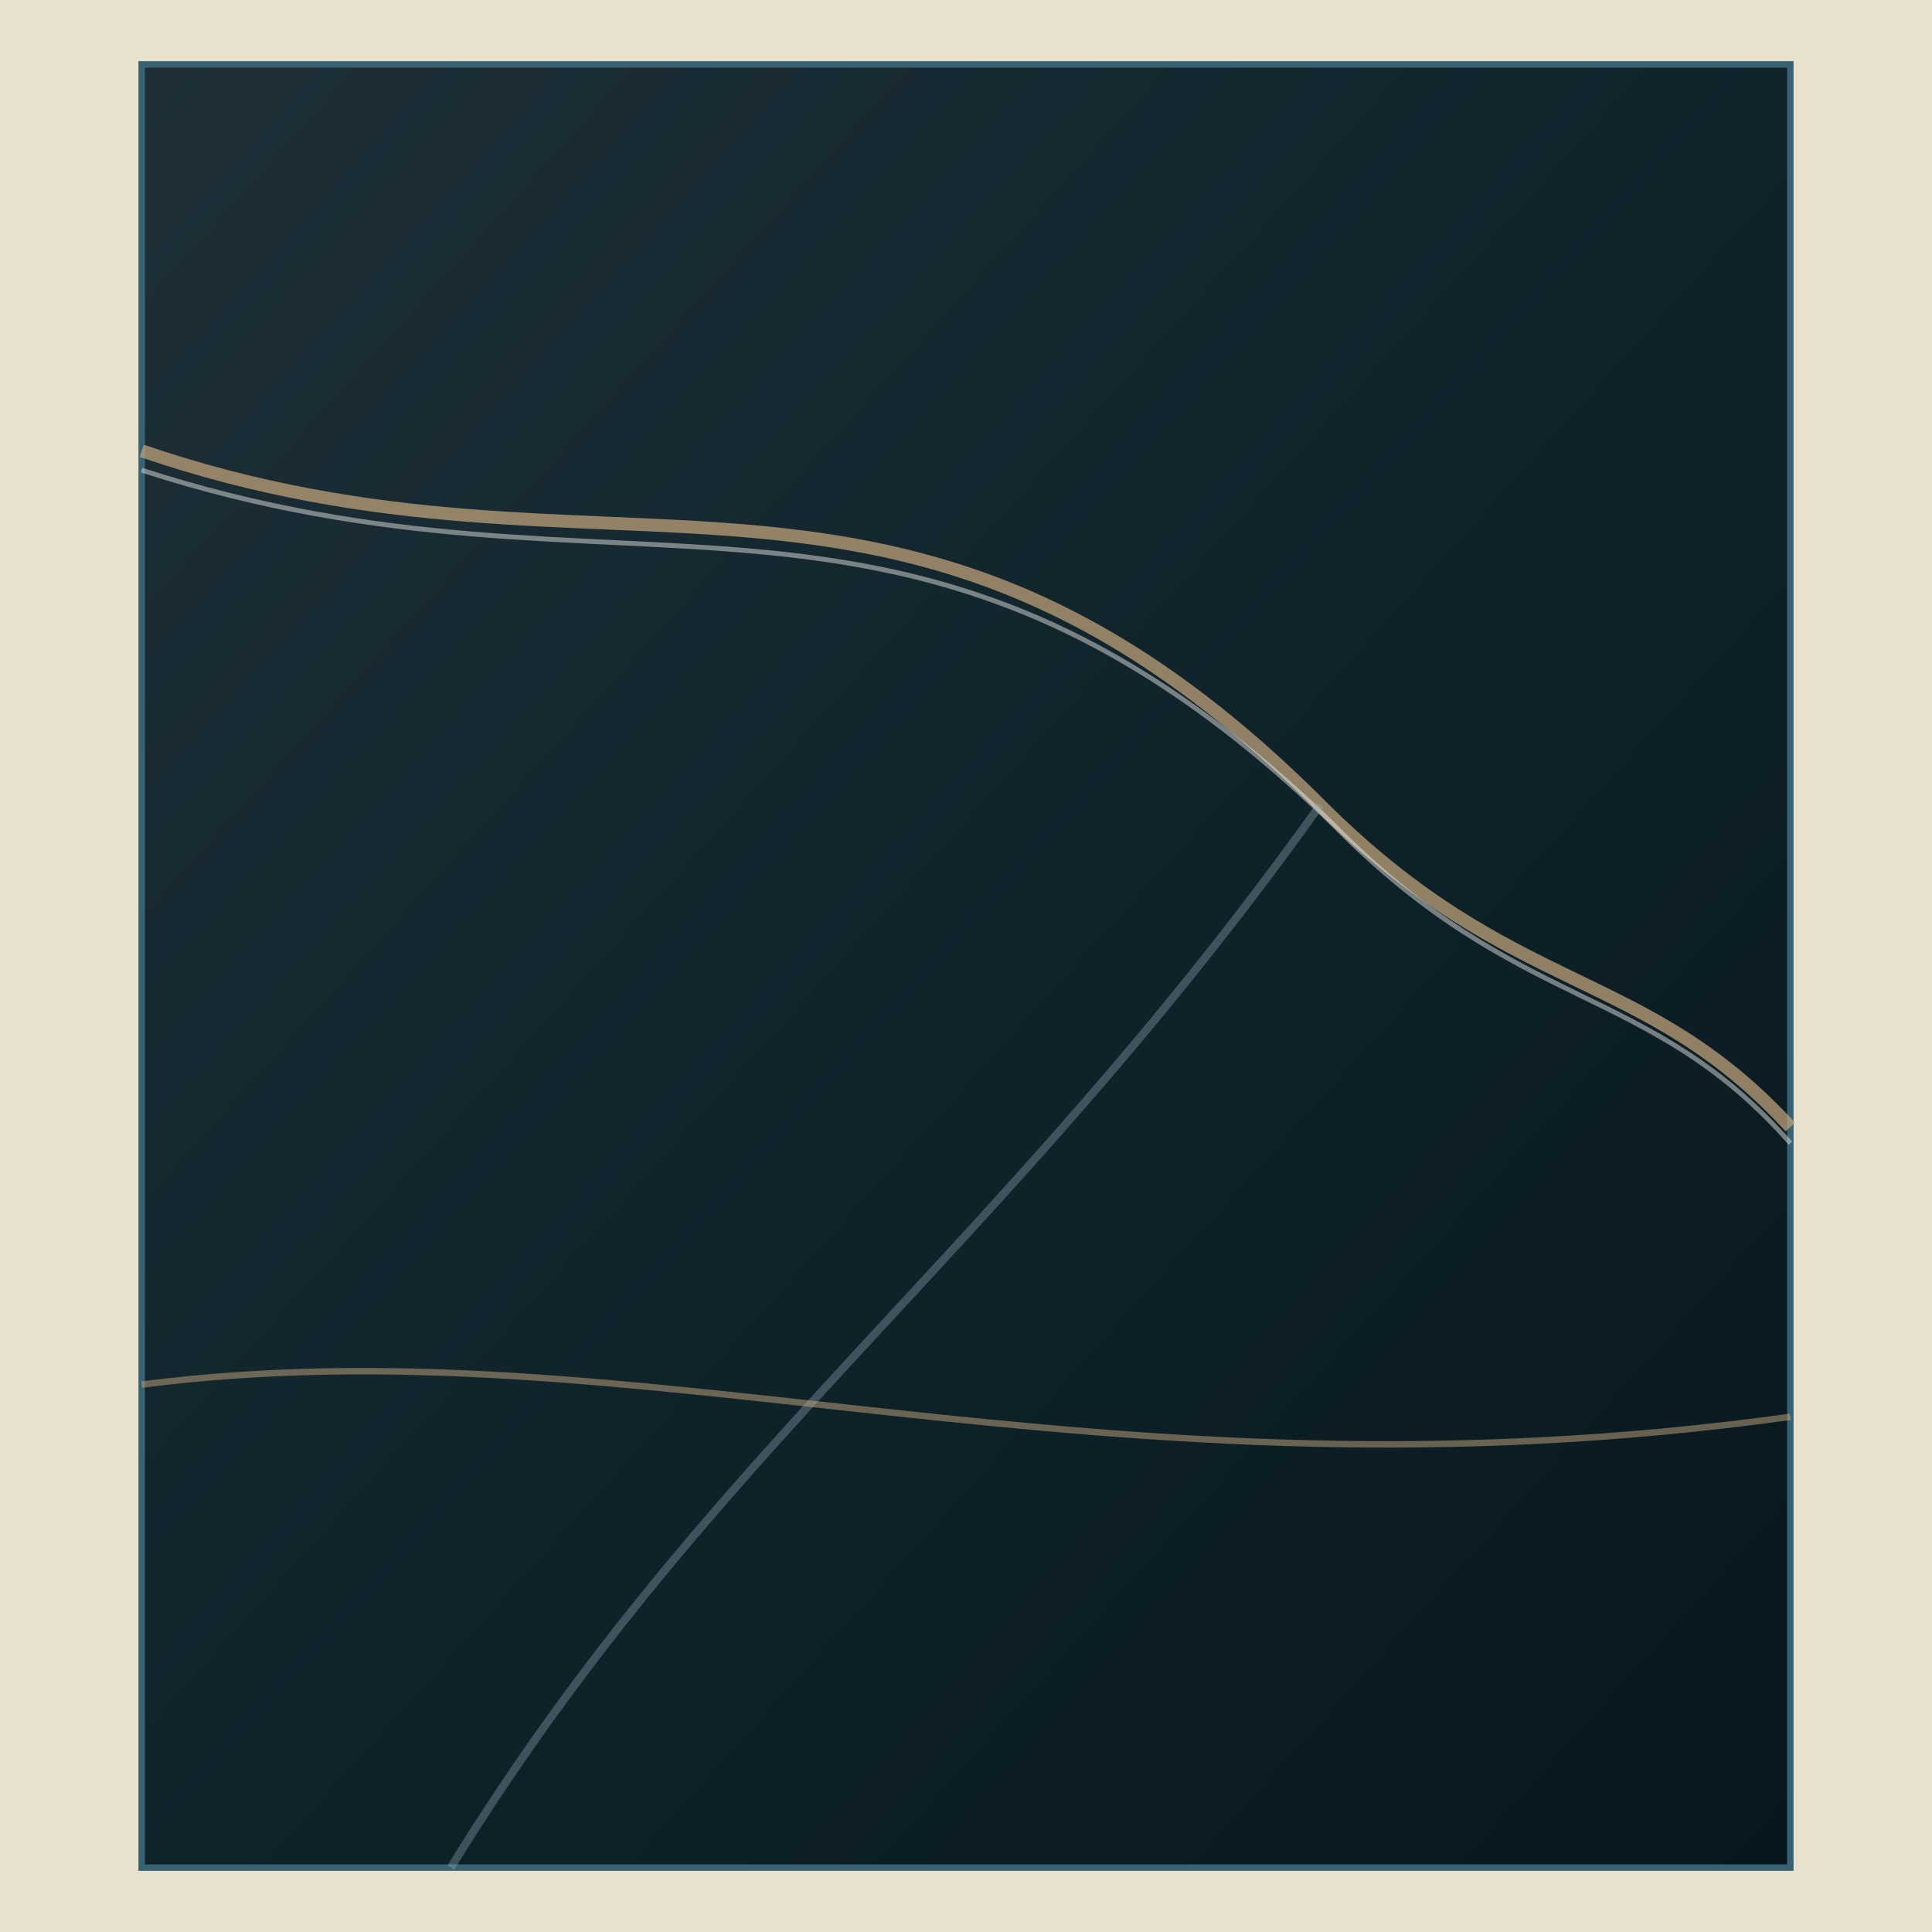
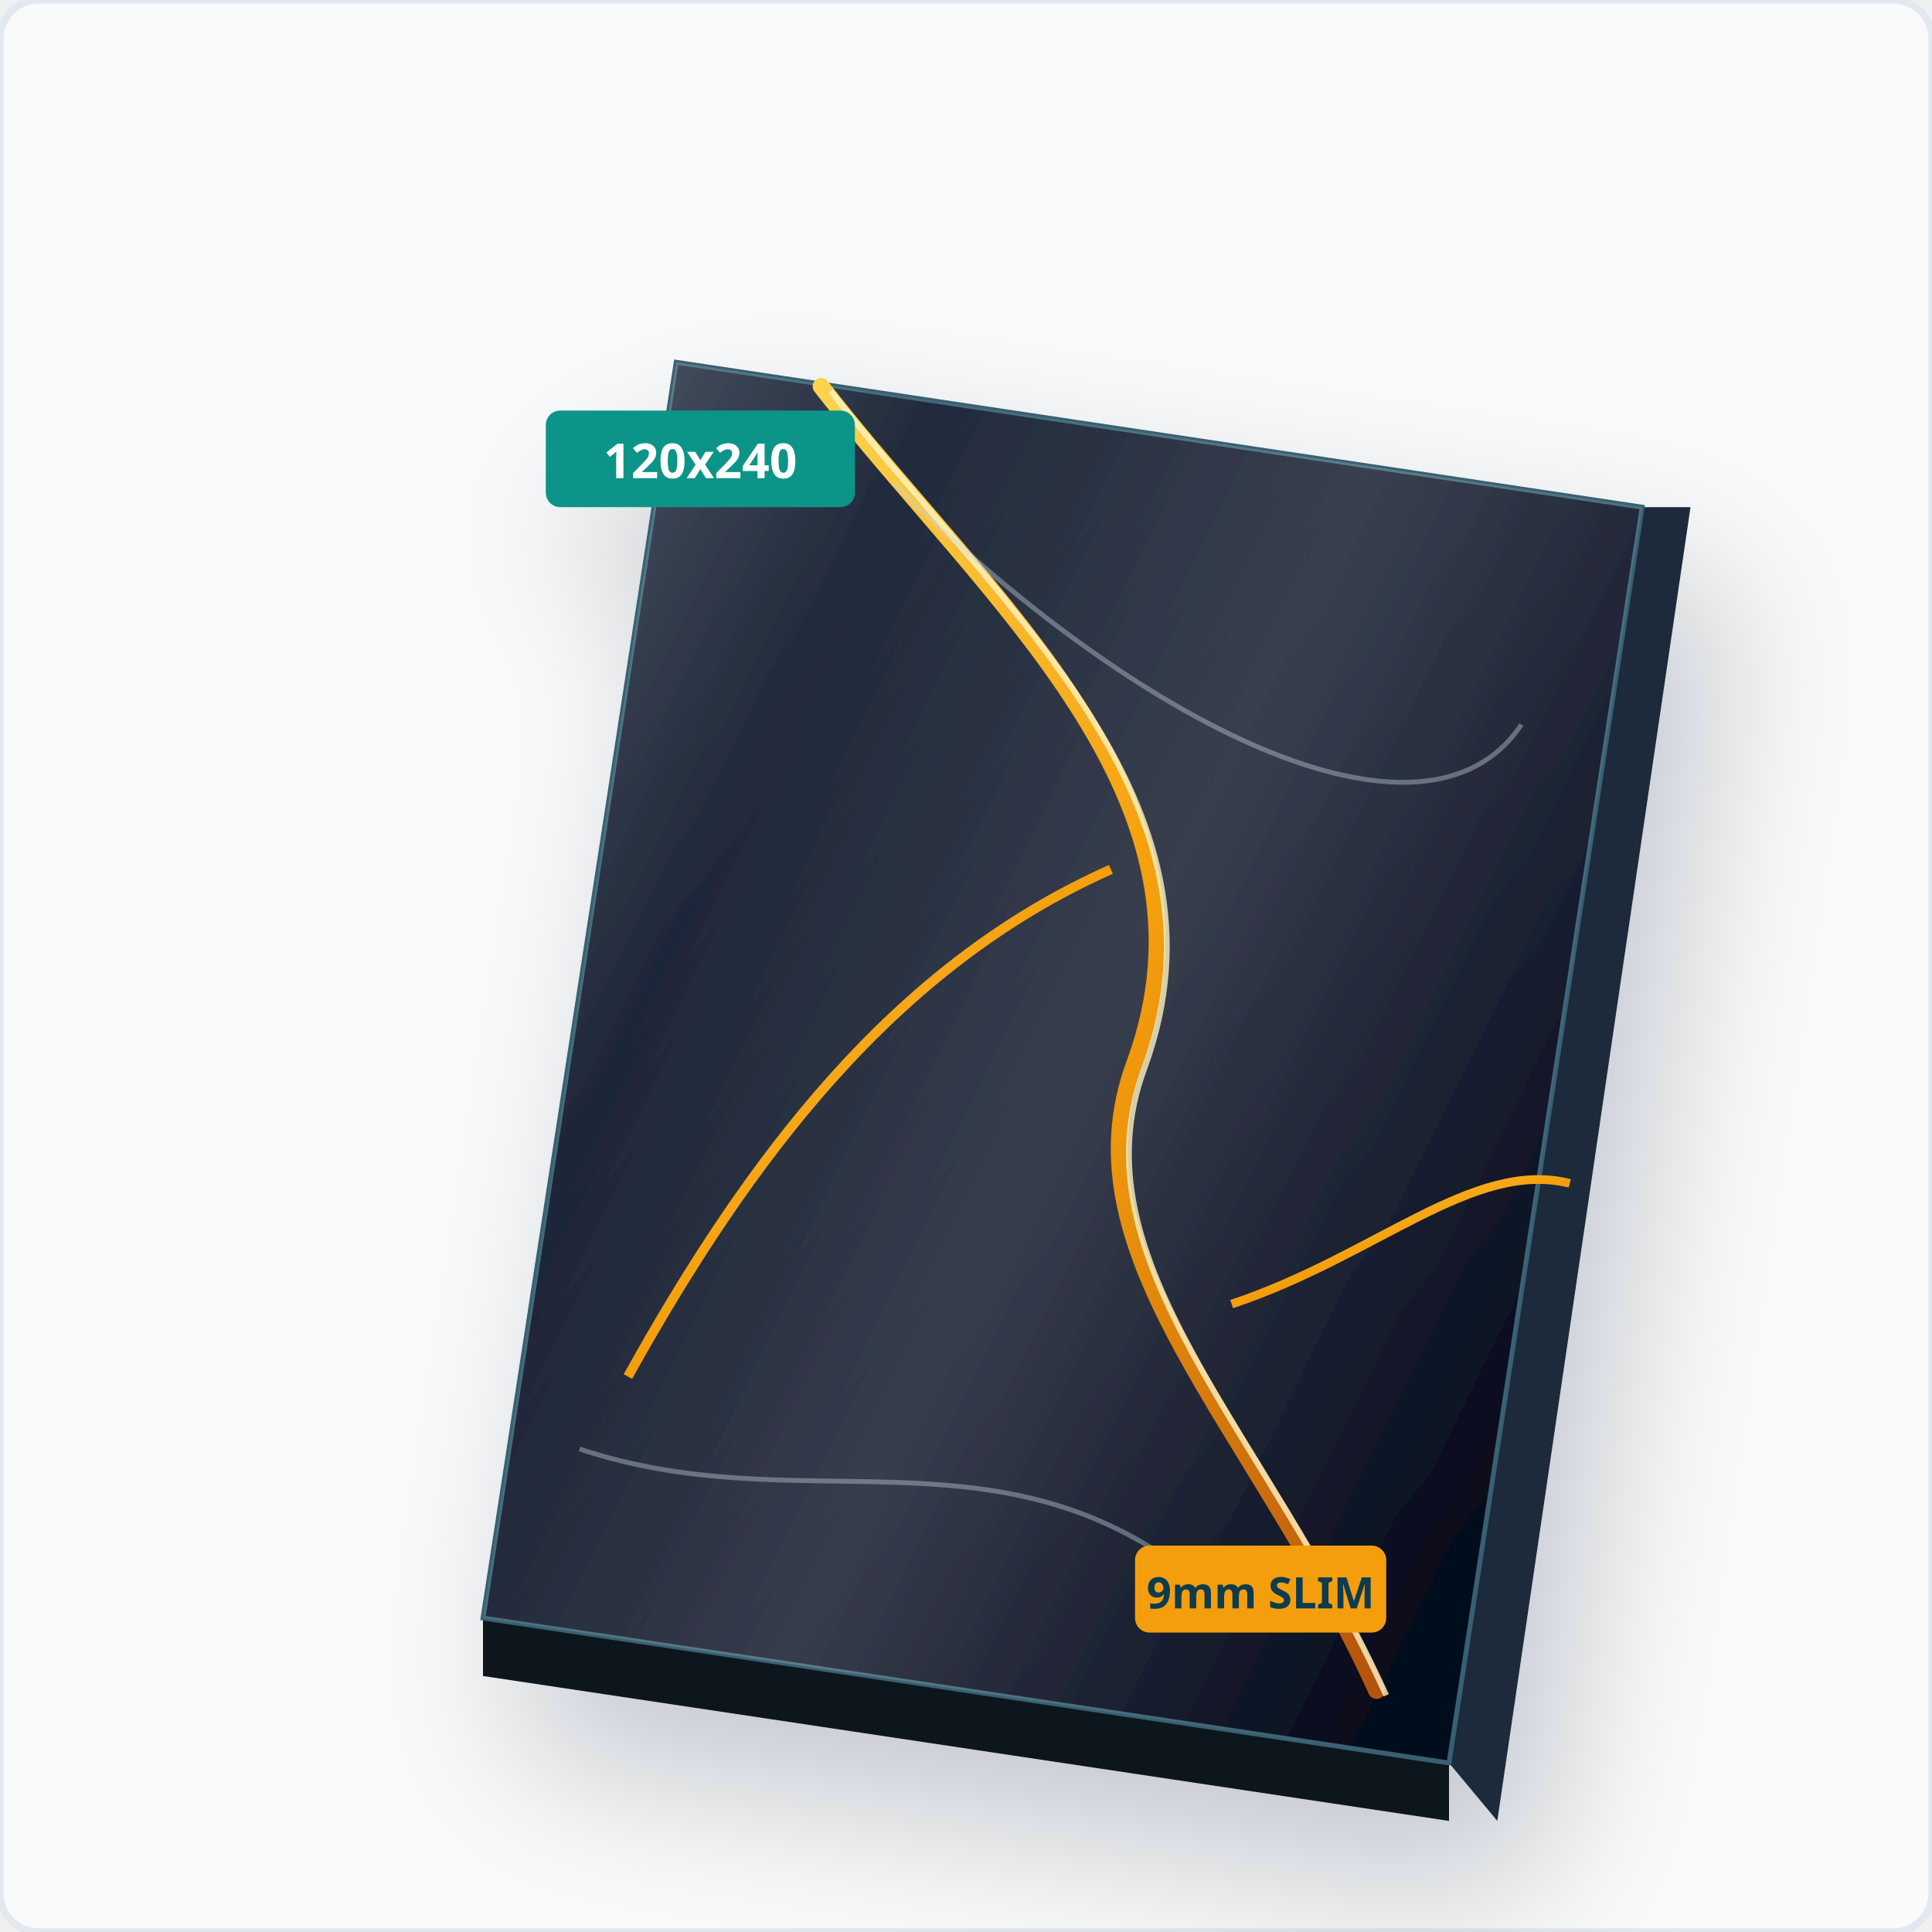
- <svg xmlns="http://www.w3.org/2000/svg" viewBox="0 0 600 600" width="600" height="600">
+ <svg xmlns="http://www.w3.org/2000/svg" viewBox="0 0 400 400" width="400" height="400">
  <defs>
-     <linearGradient id="sin-bg" x1="0" y1="0" x2="1" y2="1">
-       <stop offset="0%" stop-color="#1E2F38" />
-       <stop offset="55%" stop-color="#0F222A" />
-       <stop offset="100%" stop-color="#08171E" />
+     <linearGradient id="slab-surface" x1="0" y1="0" x2="1" y2="1">
+       <stop offset="0%" stop-color="#1E293B" />
+       <stop offset="40%" stop-color="#0F172A" />
+       <stop offset="100%" stop-color="#020617" />
    </linearGradient>
+     <linearGradient id="slab-sheen" x1="0" y1="0" x2="1" y2="0.6">
+       <stop offset="0%" stop-color="#FFFFFF" stop-opacity="0.25" />
+       <stop offset="30%" stop-color="#FFFFFF" stop-opacity="0.05" />
+       <stop offset="60%" stop-color="#FFFFFF" stop-opacity="0.18" />
+       <stop offset="100%" stop-color="#FFFFFF" stop-opacity="0" />
+     </linearGradient>
+     <linearGradient id="gold-vein" x1="0" y1="0" x2="1" y2="1">
+       <stop offset="0%" stop-color="#FCD34D" />
+       <stop offset="50%" stop-color="#F59E0B" />
+       <stop offset="100%" stop-color="#B45309" />
+     </linearGradient>
+     <filter id="slab-shadow" x="-20%" y="-20%" width="140%" height="140%">
+       <feDropShadow dx="8" dy="16" stdDeviation="16" flood-color="#0B192C" flood-opacity="0.2" />
+     </filter>
  </defs>
-   <rect width="600" height="600" fill="#E7E2CE" />
-   <rect x="44" y="20" width="512" height="560" fill="url(#sin-bg)" stroke="#386172" stroke-width="2" />
-   <path d="M44,140 C190,190 280,120 410,250 C470,310 510,300 556,350" fill="none" stroke="#C8A97E" stroke-width="4" stroke-opacity="0.7" />
-   <path d="M44,146 C195,195 282,128 414,256 C472,315 512,305 556,355" fill="none" stroke="#F5F4F0" stroke-width="1.5" stroke-opacity="0.45" />
-   <path d="M140,580 C220,450 310,390 410,250" fill="none" stroke="#9CB0B9" stroke-width="2.5" stroke-opacity="0.35" />
-   <path d="M44,430 C200,410 340,470 556,440" fill="none" stroke="#C8A97E" stroke-width="2" stroke-opacity="0.5" />
+   <rect width="400" height="400" fill="#F8FAFC" rx="8" />
+   <rect width="400" height="400" fill="none" stroke="#E2E8F0" stroke-width="1.5" rx="8" />
+   <g transform="translate(45, 30)" filter="url(#slab-shadow)">
+     <polygon points="55,305 255,335 255,347 55,317" fill="#08171E" />
+     <polygon points="255,335 295,75 305,75 265,347" fill="#1E293B" />
+     <polygon points="95,45 295,75 255,335 55,305" fill="url(#slab-surface)" stroke="#386172" stroke-width="1" />
+     <polygon points="95,45 295,75 255,335 55,305" fill="url(#slab-sheen)" />
+     <g fill="none">
+       <path d="M125,50 C160,95 210,135 190,190 C175,230 215,265 240,320" stroke="url(#gold-vein)" stroke-width="3.5" stroke-linecap="round" />
+       <path d="M127,51 C162,96 212,136 192,191 C177,231 217,266 242,321" stroke="#FEF3C7" stroke-width="1.2" stroke-opacity="0.8" />
+       <path d="M185,150 C140,170 110,210 85,255" stroke="url(#gold-vein)" stroke-width="2" />
+       <path d="M210,240 C240,230 260,210 280,215" stroke="url(#gold-vein)" stroke-width="1.8" />
+       <path d="M140,70 C190,120 250,150 270,120" stroke="#CBD5E1" stroke-width="1" stroke-opacity="0.4" />
+       <path d="M75,270 C120,285 160,265 200,295" stroke="#CBD5E1" stroke-width="1" stroke-opacity="0.4" />
+     </g>
+     <g transform="translate(68, 55)">
+       <rect width="64" height="20" rx="3" fill="#0D9488" />
+       <text x="32" y="14" fill="#FFFFFF" font-family="'Quicksand', sans-serif" font-size="10" font-weight="700" text-anchor="middle">120x240</text>
+     </g>
+     <g transform="translate(190, 290)">
+       <rect width="52" height="18" rx="3" fill="#F59E0B" />
+       <text x="26" y="13" fill="#083A4F" font-family="'Quicksand', sans-serif" font-size="9" font-weight="700" text-anchor="middle">9mm SLIM</text>
+     </g>
+   </g>
</svg>
